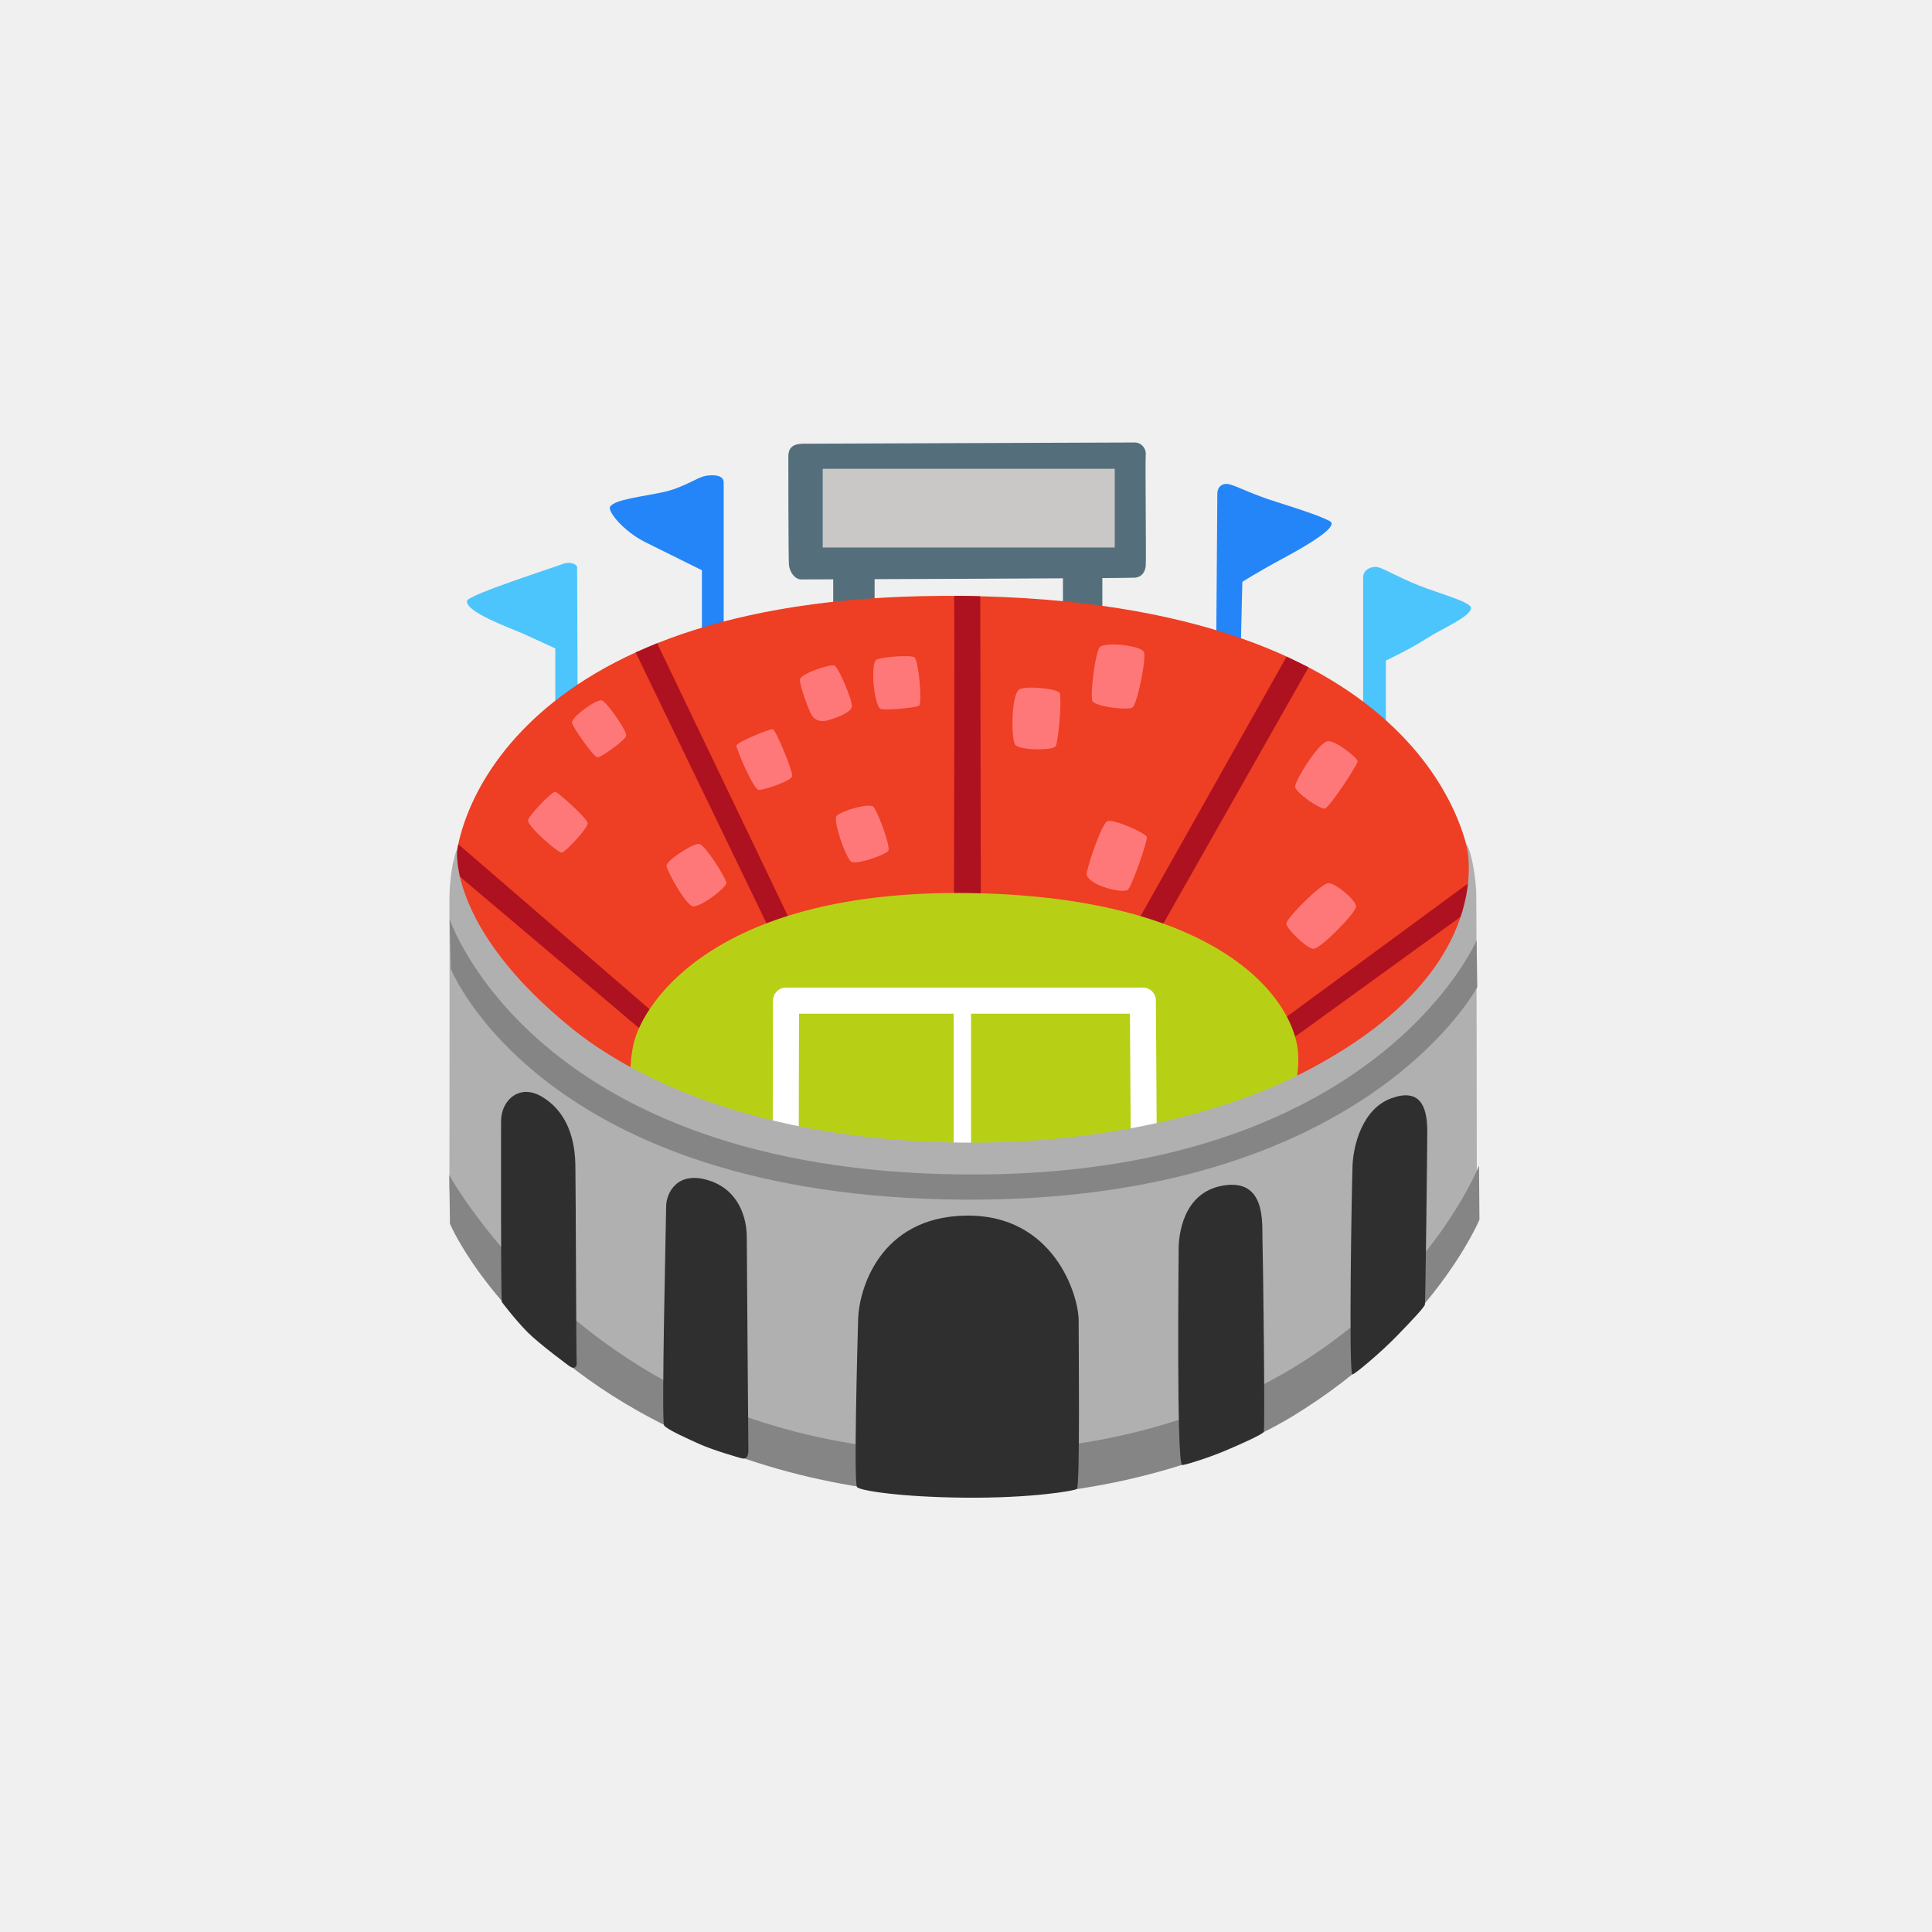
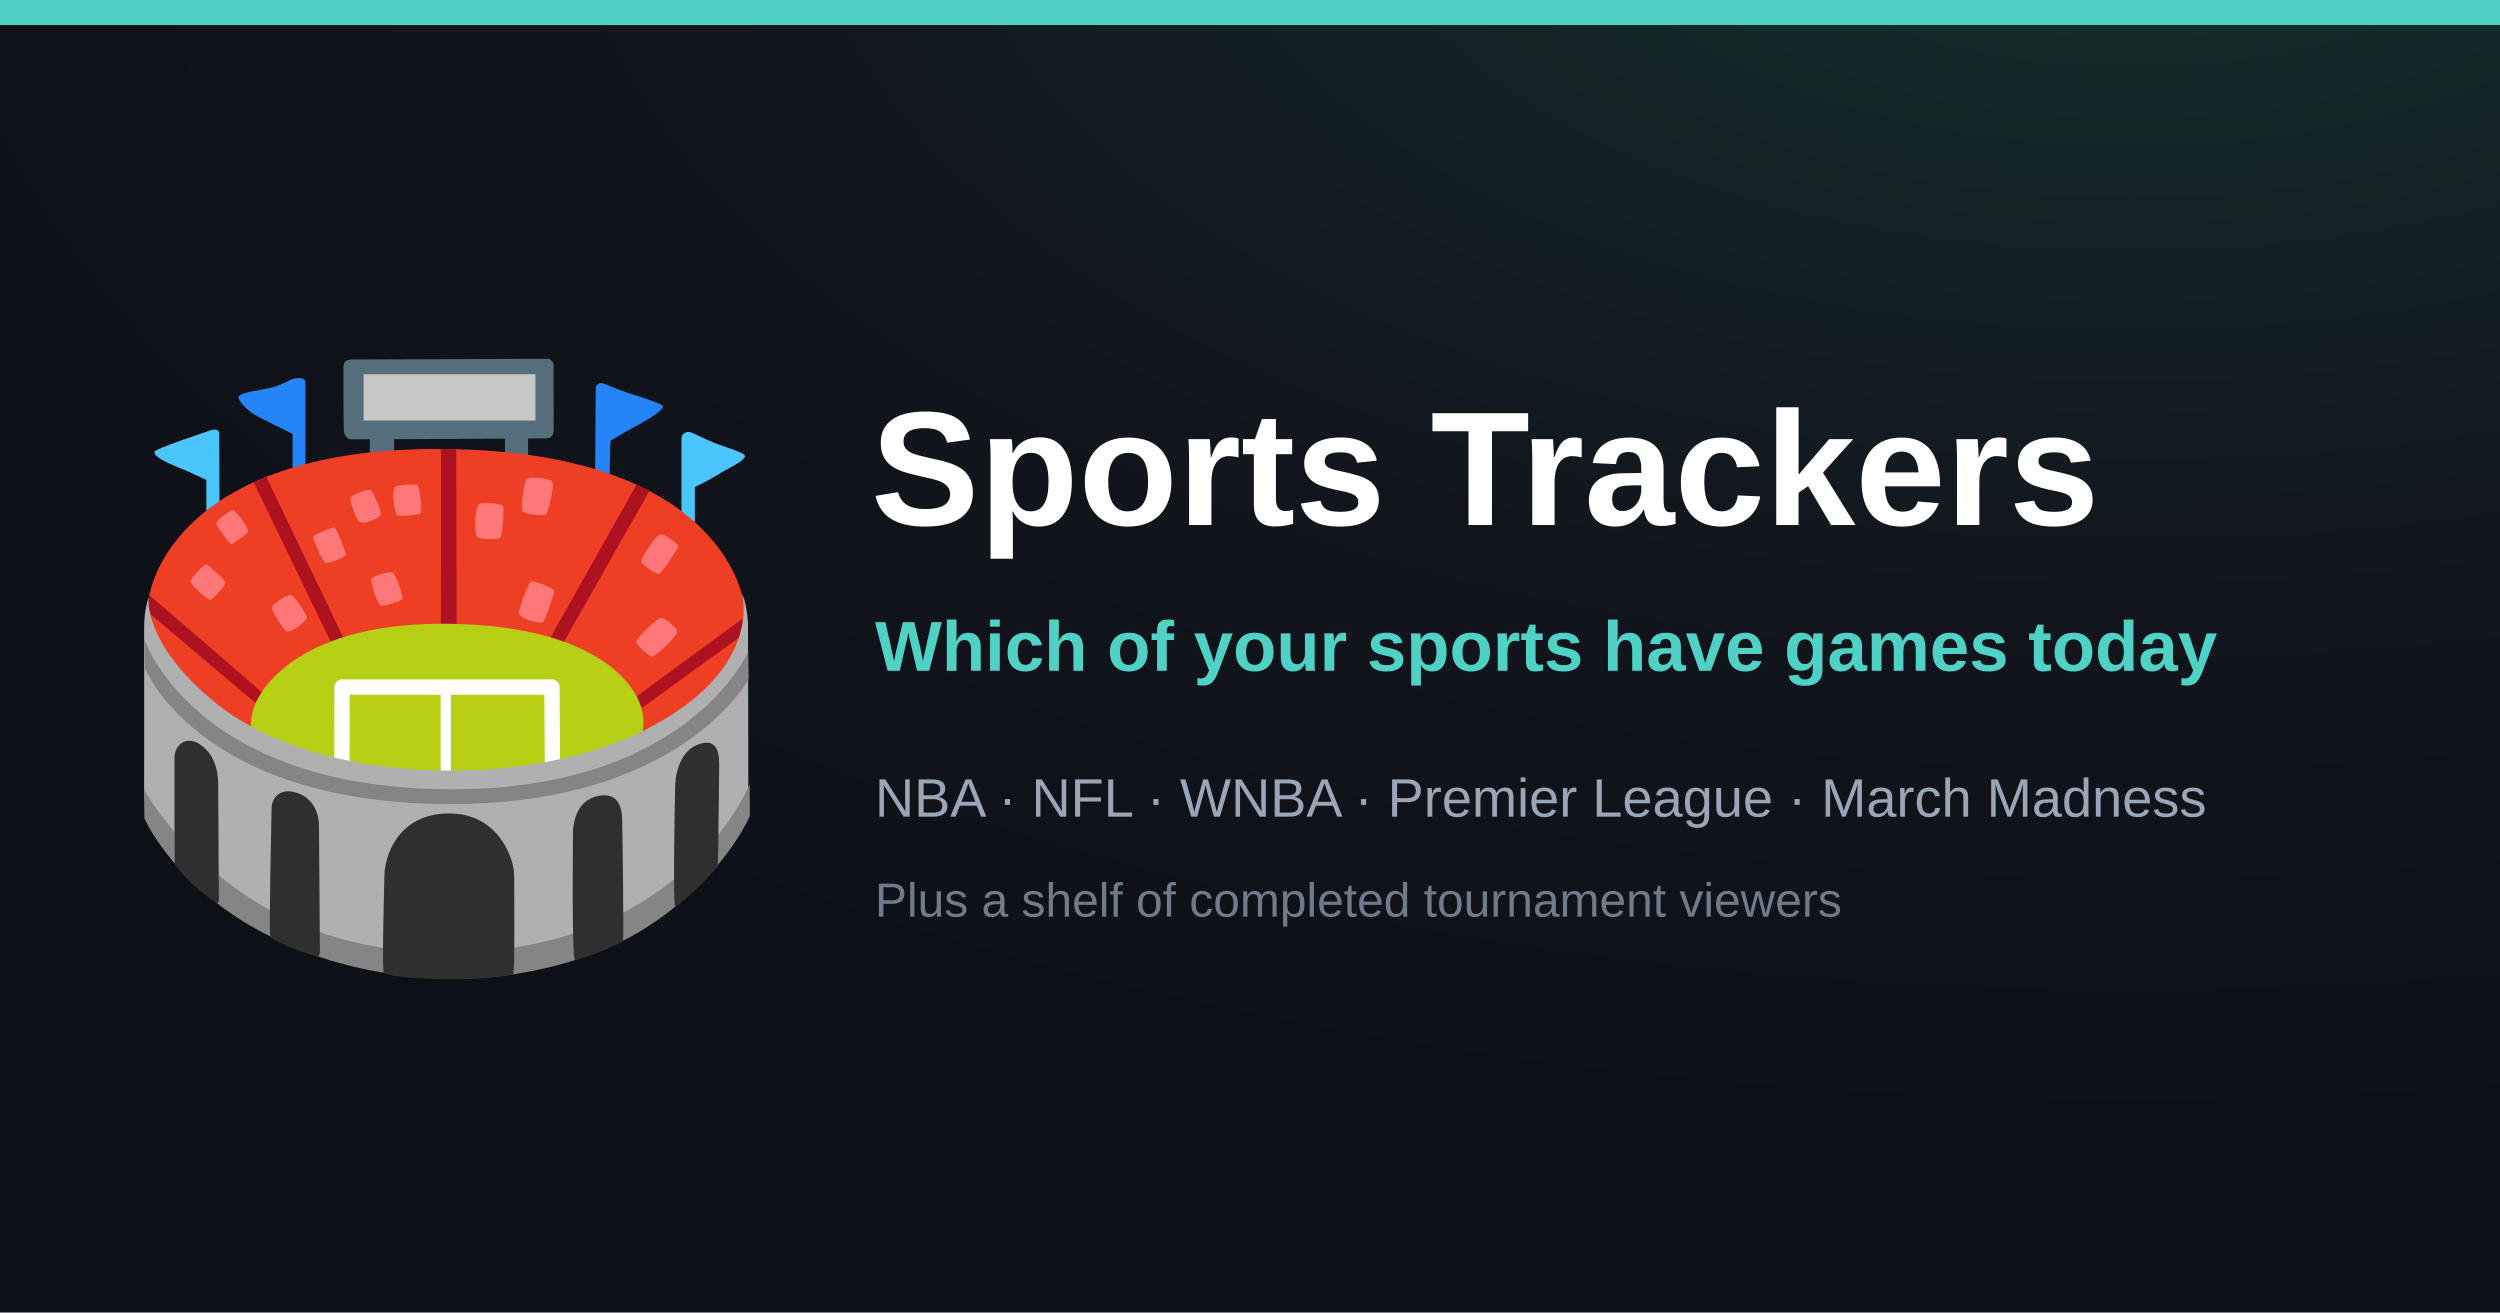
- <svg xmlns="http://www.w3.org/2000/svg" data-favicon="transparent" width="512" height="512" viewBox="0 0 512 512" role="img" aria-label="Stadium">
-   <g transform="translate(256,256) scale(2.3) translate(-64,-64)">
+ <svg xmlns="http://www.w3.org/2000/svg" width="1200" height="630" viewBox="0 0 1200 630">
+   <defs>
+     <radialGradient id="bg" cx="85%" cy="-12%" r="100%">
+       <stop offset="0%" stop-color="#13322e" />
+       <stop offset="58%" stop-color="#12151c" />
+       <stop offset="100%" stop-color="#0d1016" />
+     </radialGradient>
+   </defs>
+   <rect width="1200" height="630" fill="url(#bg)" />
+   <rect x="0" y="0" width="1200" height="12" fill="#4fd1c5" />
+   <g transform="translate(215,320) scale(2.45) translate(-64,-64)">
    <path style="fill:#546F7B;" d="M43.53,5.3c0-1.08,0.6-1.48,1.75-1.48S82.89,3.68,83.5,3.68c0.6,0,1.28,0.6,1.21,1.41  c-0.07,0.81,0.07,12.23,0,12.83c-0.07,0.6-0.4,1.28-1.28,1.34c-0.87,0.07-37.68,0.2-38.42,0.2s-1.34-0.87-1.41-1.68  S43.53,5.97,43.53,5.3z" />
    <rect x="48.7" y="18.66" style="fill:#546F7B;" width="4.77" height="5.24" />
    <rect x="75.17" y="18.87" style="fill:#546F7B;" width="4.54" height="5.08" />
    <rect x="47.49" y="6.71" style="fill:#C9C8C7;" width="33.65" height="9.07" />
    <path style="fill:#2385F8;" d="M92.83,27.13c0,0,0.13-16.93,0.13-17.6s0.54-1.28,1.48-1.01s2.55,1.14,5.37,2.02s5.97,1.95,6.26,2.33  c0.46,0.61-1.96,2.24-5.46,4.12c-3.18,1.71-4.77,2.75-4.77,2.75l-0.2,8.46l-2.42,0.87L92.83,27.13z" />
    <path style="fill:#4BC5FC;" d="M109.76,35.79c0,0,0-15.72,0-16.59s1.01-1.34,1.75-1.14c0.74,0.2,2.15,1.07,4.63,2.08  c2.17,0.88,6.1,1.91,6.05,2.62c-0.08,1.01-3.26,2.31-5.11,3.5c-1.88,1.21-4.7,2.55-4.7,2.55v10.48L109.76,35.79z" />
    <path style="fill:#2385F8;" d="M36.08,26.24c0,0,0-17.07,0-17.95c0-0.88-1.18-0.92-2.1-0.76c-0.99,0.18-2.48,1.34-4.82,1.86  s-5.67,0.84-6.17,1.7c-0.3,0.52,1.52,2.81,4.09,4.09s6.49,3.22,6.49,3.22v8.71L36.08,26.24z" />
    <path style="fill:#4BC5FC;" d="M19.25,33.14c0,0-0.06-14.79-0.06-15.08c0-0.29-0.7-0.76-1.75-0.35c-1.05,0.41-10.78,3.52-10.93,4.21  c-0.27,1.28,5.13,3.19,6.42,3.77s3.75,1.72,3.75,1.72v8.3L19.25,33.14z" />
    <path style="fill:#EE3E23;" d="M5.19,53.86c-0.74-6.65,7.2-33.04,58.32-32.5c54.15,0.58,58.96,29.02,58.67,32.34  c-0.2,2.31-0.62,24.12-0.62,24.12S63.94,95.87,63.94,95.29c0-0.58-51.98-17.04-51.98-17.04S5.75,58.89,5.19,53.86z" />
    <path style="fill:#AE111F;" d="M62.62,21.36c0,0,0.62-0.02,1.49,0s1.53,0.04,1.53,0.04l0.07,37.57l-3.1-0.07  C62.6,58.91,62.73,21.47,62.62,21.36z" />
    <polygon style="fill:#AE111F;" points="100.94,28.36 82.43,61.25 84.98,62.21 103.47,29.59 " />
    <path style="fill:#AE111F;" d="M122.31,54.15l-22.86,16.8l0.69,2.48l21.97-15.91C122.1,57.53,122.44,53.26,122.31,54.15z" />
    <polygon style="fill:#AE111F;" points="25.94,27.87 42.56,62.28 44.29,59.94 28.41,26.81 " />
    <path style="fill:#AE111F;" d="M5.51,49.98l23.84,20.56l-1.38,2L5.16,53.26c0,0-0.01-0.96,0.07-1.69  C5.32,50.83,5.51,49.98,5.51,49.98z" />
    <path style="fill:#B7D016;" d="M25.37,78.34c0,0-0.29-2.96,0.39-5.61c1.16-4.55,9.48-17.61,38.8-17.13  c29.12,0.48,37.64,12.58,37.73,18.87c0.1,6.29-3.39,6.19-3.39,6.19l-36.86,9.38l-18.8-6L25.37,78.34z" />
    <path style="fill:#FFFFFF;" d="M85.88,67.98c0-0.83-0.67-1.49-1.5-1.49H43.26c-0.83,0-1.5,0.67-1.5,1.5l-0.03,16.06l3,0.01  l0.03-14.56h17.82v16.5h2v-16.5h18.31l0.09,14.38l3-0.02L85.88,67.98z" />
    <path style="fill:#B0B0B0;" d="M5.38,50.47c0,0-0.96,2.08-0.9,6.58c0.03,1.83,0,32.73,0,32.73l8.97,13.69l15.69,11.02l24.65,7.47  H73.2l17.55-2.61l19.79-12.51l12.32-14.94c0,0-0.03-35.99-0.07-36.54c-0.32-4.39-1.19-5.56-1.19-5.56s4.43,14.72-19,26.61  c-8.89,4.51-22.92,8.12-39.07,7.94C39.69,84.09,25.38,76.69,18.6,71.2C4.11,59.46,5.38,50.47,5.38,50.47z" />
    <path style="fill:#858585;" d="M4.54,93.71c0,0,5.22,12.28,21.61,21.53c8.92,5.03,21.27,9.45,37.58,9.86  c14.73,0.37,29.17-3.91,37.93-9.24c16.19-9.86,21.5-22.63,21.5-22.63L123.11,87c0,0-12.76,32.64-58.91,33.03  c-15.46,0.13-28.43-4.09-37.88-9.97C11.37,100.75,4.46,88.09,4.46,88.09L4.54,93.71z" />
    <path style="fill:#858585;" d="M4.65,64.35c0,0,10.45,26.25,59.03,26.57c46.18,0.3,59.23-24.49,59.23-24.49l-0.08-5.38  c0,0-11.67,27.36-59.04,26.97C14.08,87.62,4.5,58.59,4.5,58.59L4.65,64.35z" />
    <path style="fill:none;stroke:#858585;stroke-miterlimit:10;" d="M13.59,70.05" />
    <path style="fill:#2F2F2F;" d="M29.21,116.93c-0.32-0.5,0.24-24.17,0.24-25.22c0-1.49,1.23-4.21,4.99-2.98  c3.52,1.15,4.3,4.52,4.3,6.46s0.18,23.5,0.18,24.03s0.15,1.75-0.79,1.5c-0.42-0.12-3.1-0.87-4.85-1.64  C32.15,118.56,29.53,117.42,29.21,116.93z" />
    <path style="fill:#2F2F2F;" d="M10.52,102.72c-0.13-0.52-0.09-19.59-0.09-20.83c0-2.46,2.14-4.34,4.67-2.85  c2.53,1.49,3.82,4.21,3.89,7.84c0.06,3.63,0.09,22.25,0.15,22.77c0.06,0.52-0.25,0.88-0.84,0.45c-0.17-0.12-3.44-2.53-4.8-3.89  C12.14,104.86,10.52,102.72,10.52,102.72z" />
    <path style="fill:#2F2F2F;" d="M88.89,121.49c-0.64-0.46-0.39-23.3-0.39-24.86s0.46-6.5,5.06-7.32c5.06-0.91,4.54,4.41,4.6,6.16  c0.06,1.56,0.31,21.69,0.15,22.2c-0.08,0.26-2.37,1.31-4.63,2.26C91.8,120.71,89.03,121.58,88.89,121.49z" />
    <path style="fill:#2F2F2F;" d="M108.52,111.06c-0.45-0.08-0.07-21.86,0.02-24.12c0.1-2.33,1.15-6.48,4.45-7.69  c3.18-1.17,4.16,0.72,4.16,3.77c0,1.88-0.21,19.53-0.27,19.98c-0.04,0.28-1.39,1.73-3.21,3.6  C111.75,108.58,108.74,111.1,108.52,111.06z" />
    <path style="fill:#FF7879;" d="M13.54,47.21c-0.07,0.71,3.44,3.76,3.87,3.72s3-2.79,3-3.36s-3.52-3.68-3.75-3.64  C16.12,44.03,13.58,46.73,13.54,47.21z" />
    <path style="fill:#FF7879;" d="M29.49,52.45c0.03,0.54,2.28,4.71,3.12,4.68c1.05-0.04,3.84-2.22,3.78-2.73s-2.43-4.38-3.15-4.47  C32.53,49.85,29.46,51.86,29.49,52.45z" />
    <path style="fill:#FF7879;" d="M18.6,35.98c0.02,0.38,2.51,4.02,2.96,3.98c0.45-0.04,3.23-1.99,3.29-2.51  c0.06-0.59-2.27-3.93-2.84-4.06C21.44,33.26,18.56,35.25,18.6,35.98z" />
    <path style="fill:#FF7879;" d="M37.54,38.61c-0.03,0.29,1.99,5.15,2.6,5.11c0.85-0.06,3.76-1.08,3.84-1.6  c0.08-0.53-1.89-5.37-2.25-5.41S37.58,38.21,37.54,38.61z" />
    <path style="fill:#FF7879;" d="M44.88,30.95c-0.13,0.54,0.96,3.42,1.22,3.93c0.32,0.65,0.89,1.1,1.99,0.81  c0.83-0.22,2.68-0.89,2.76-1.58c0.08-0.69-1.5-4.46-1.99-4.71S45.04,30.3,44.88,30.95z" />
    <path style="fill:#FF7879;" d="M54.13,34.36c0.37,0.23,4.37-0.11,4.5-0.41c0.32-0.73-0.12-5.19-0.57-5.52  c-0.45-0.32-4.31-0.01-4.5,0.37C52.99,29.93,53.48,33.95,54.13,34.36z" />
    <path style="fill:#FF7879;" d="M49.1,46.69c-0.49,0.46,1.09,5.01,1.71,5.31c0.72,0.35,4.06-0.88,4.26-1.3  c0.24-0.54-1.39-4.98-1.85-5.12C52.32,45.32,49.7,46.14,49.1,46.69z" />
    <path style="fill:#FF7879;" d="M70.11,32.15c-0.91,0.7-0.91,5.54-0.46,6.33c0.37,0.65,4.11,0.74,4.66,0.23  c0.31-0.29,0.79-5.68,0.46-6.19C74.45,32.01,70.71,31.68,70.11,32.15z" />
    <path style="fill:#FF7879;" d="M79.43,27.25c-0.55,0.55-1.2,5.86-0.83,6.28c0.56,0.63,4.02,1.02,4.57,0.69  c0.55-0.32,1.62-5.59,1.34-6.37C84.24,27.07,80.06,26.63,79.43,27.25z" />
    <path style="fill:#FF7879;" d="M80.31,47.3c-0.69,0.23-2.51,5.72-2.4,6.19c0.28,1.2,3.97,2.17,4.71,1.75  c0.43-0.24,2.31-5.63,2.22-6.1C84.74,48.69,81.04,47.06,80.31,47.3z" />
    <path style="fill:#FF7879;" d="M105.66,38.1c-1.06,0.17-3.74,4.53-3.74,5.22c0,0.69,2.86,2.63,3.42,2.54  c0.55-0.09,3.79-5.08,3.79-5.45C109.13,40.04,106.54,37.96,105.66,38.1z" />
    <path style="fill:#FF7879;" d="M105.76,54.45c-0.83,0-4.85,4.06-4.85,4.66c0,0.6,2.31,2.82,3.09,2.91s4.89-4.11,4.94-4.85  C108.99,56.44,106.59,54.45,105.76,54.45z" />
    <path style="fill:#2F2F2F;" d="M51.45,124.05c-0.41-0.41,0.05-16.67,0.12-19.35c0.08-3.25,2.36-11.78,12.42-11.94  c10.07-0.16,12.99,9.1,12.99,12.1c0,3,0.17,18.89-0.2,19.38c-0.16,0.22-5.24,1.1-13.04,1.02C56.34,125.18,51.86,124.45,51.45,124.05  z" />
  </g>
+   <text x="418" y="252" font-family="Arial, Helvetica, sans-serif" font-size="78" font-weight="800" fill="#ffffff">Sports Trackers</text>
+   <text x="420" y="322" font-family="Arial, Helvetica, sans-serif" font-size="34" font-weight="700" fill="#4fd1c5">Which of your sports have games today</text>
+   <text x="420" y="392" font-family="Arial, Helvetica, sans-serif" font-size="26" fill="#9aa6b8">NBA · NFL · WNBA · Premier League · March Madness</text>
+   <text x="420" y="440" font-family="Arial, Helvetica, sans-serif" font-size="23" fill="#6f7a8b">Plus a shelf of completed tournament viewers</text>
</svg>
